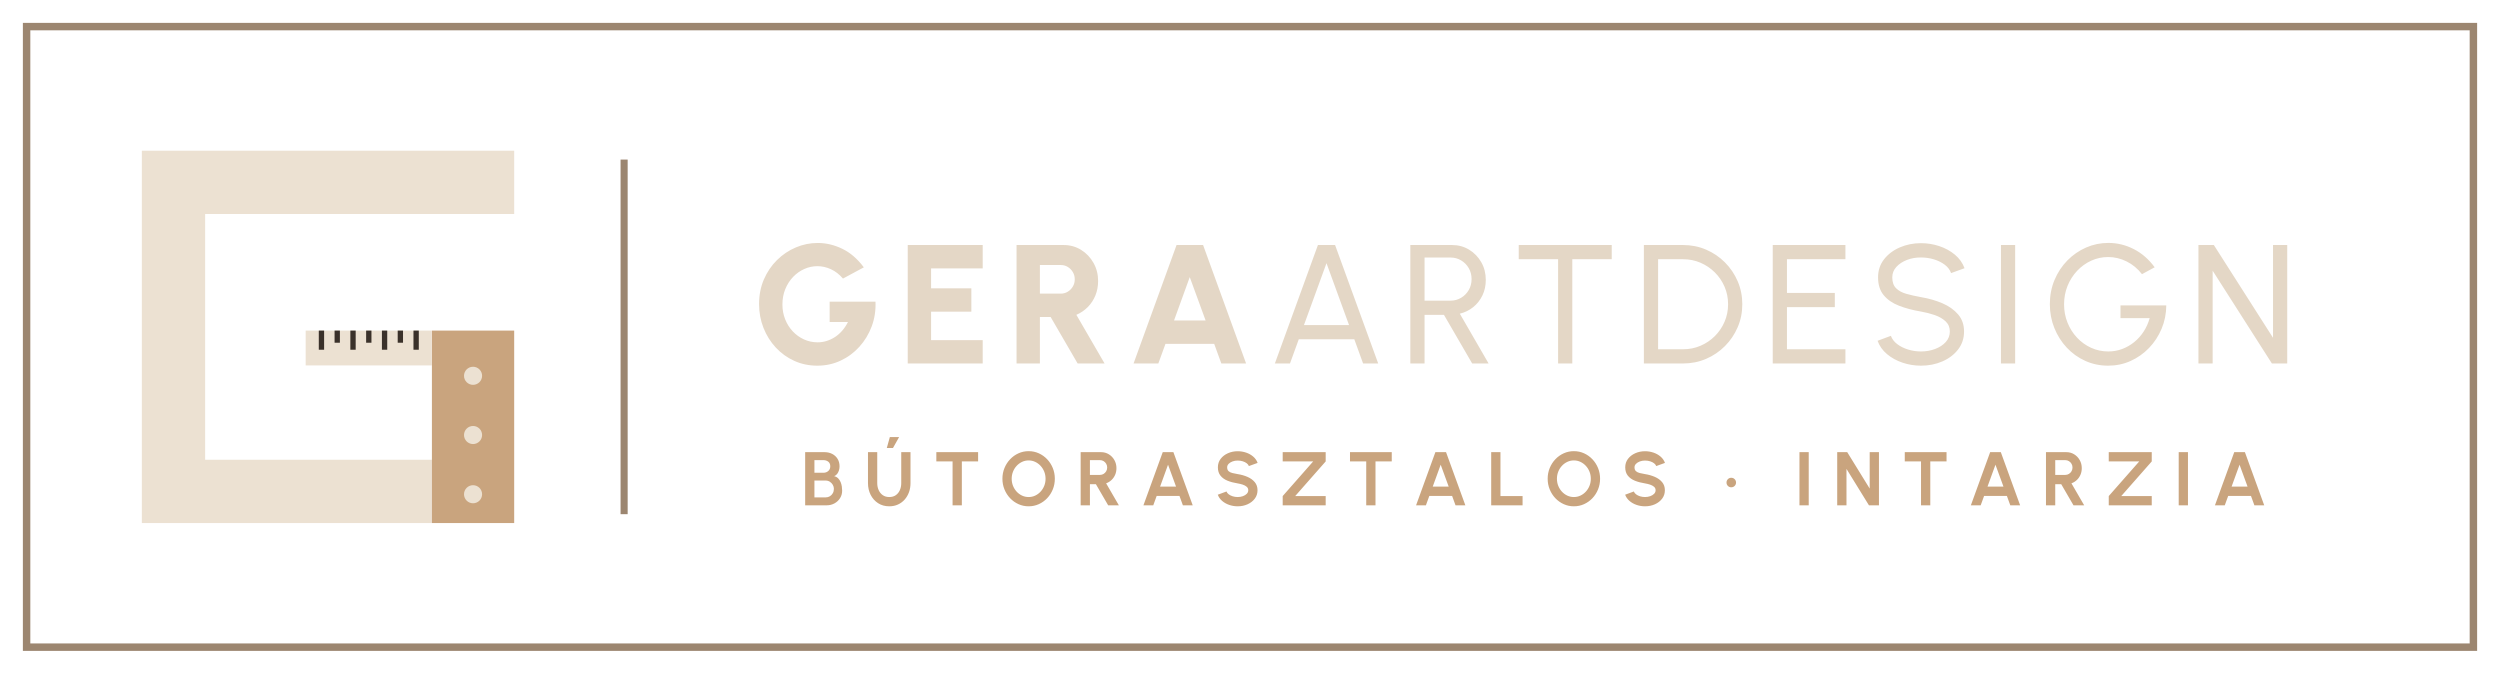
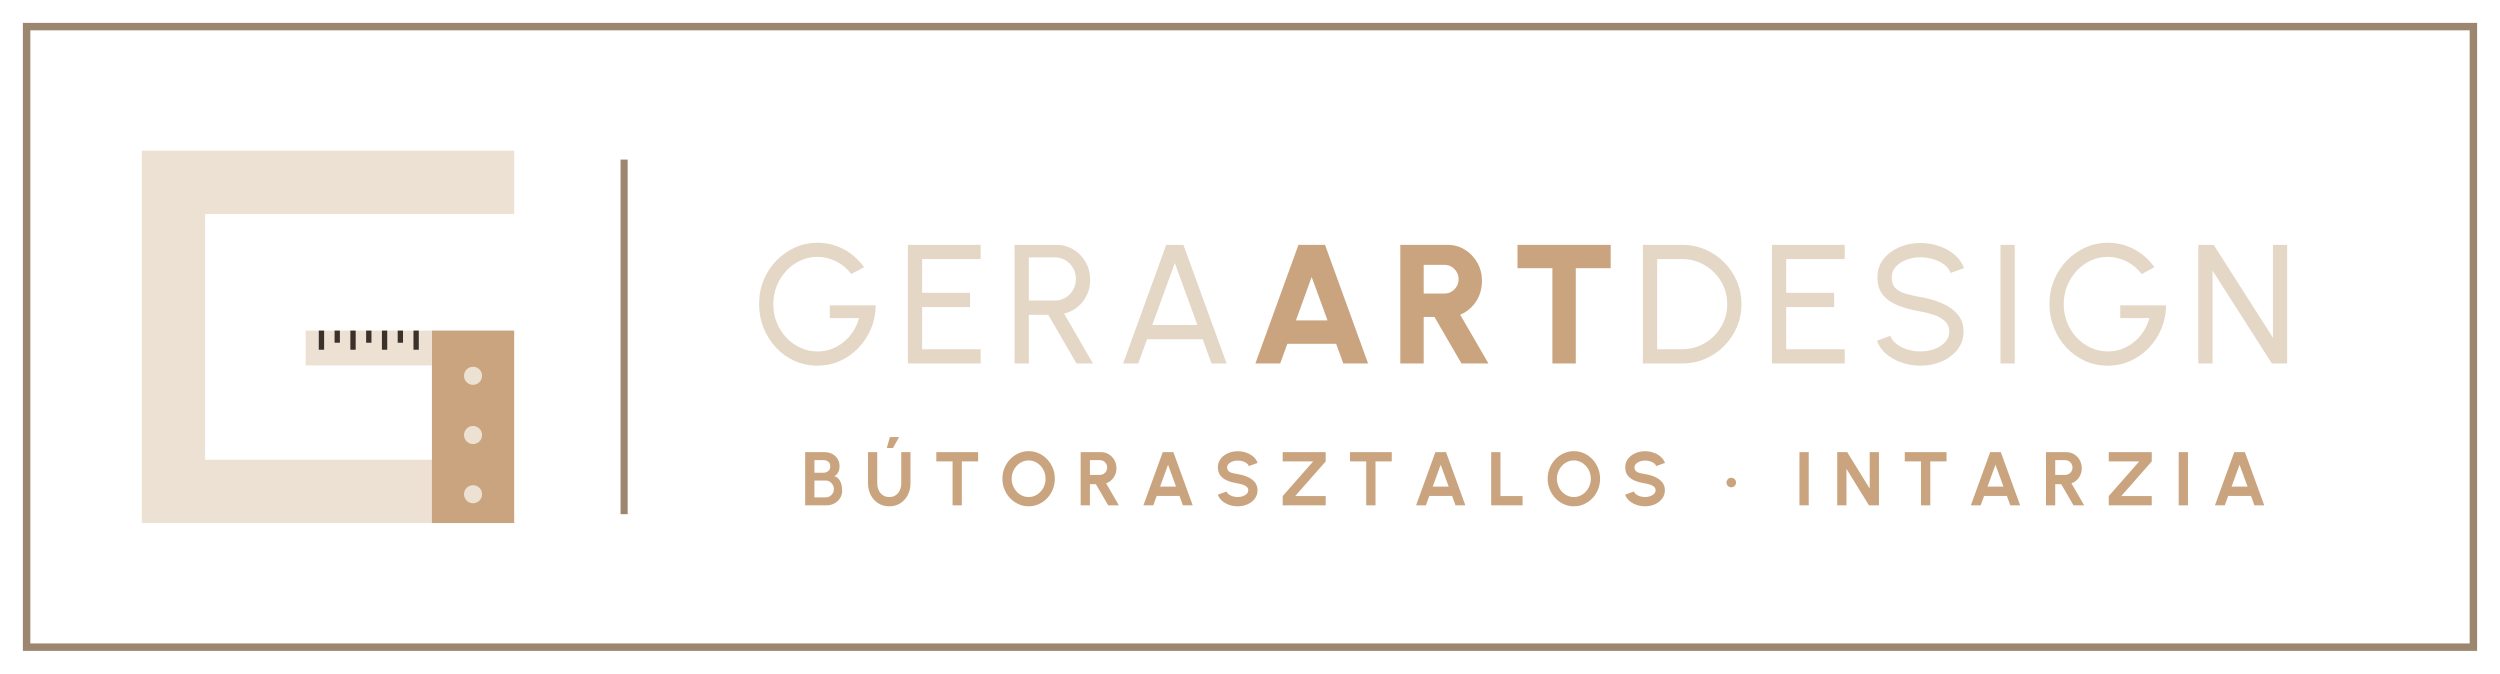
<svg xmlns="http://www.w3.org/2000/svg" viewBox="0 0 282 76" width="282" height="76">
  <rect x="3" y="3" width="276" height="70" fill="none" stroke="#9C8670" stroke-width="0.84" />
  <path d="M58 20.57H19.57V55.43H48.72" fill="none" stroke="#ECE1D2" stroke-width="7.14" />
  <rect x="48.72" y="37.29" width="9.28" height="21.71" fill="#C9A47E" />
  <circle cx="53.36" cy="42.39" r="1.02" fill="#ECE1D2" />
  <circle cx="53.36" cy="49.07" r="1.02" fill="#ECE1D2" />
  <circle cx="53.36" cy="55.75" r="1.02" fill="#ECE1D2" />
  <rect x="34.48" y="37.29" width="14.24" height="3.93" fill="#ECE1D2" />
  <path d="M36.26 37.29v2.16" stroke="#3A312A" stroke-width="0.6" />
  <path d="M38.04 37.29v1.37" stroke="#3A312A" stroke-width="0.6" />
  <path d="M39.82 37.29v2.16" stroke="#3A312A" stroke-width="0.6" />
  <path d="M41.6 37.29v1.37" stroke="#3A312A" stroke-width="0.6" />
  <path d="M43.38 37.29v2.16" stroke="#3A312A" stroke-width="0.6" />
  <path d="M45.16 37.29v1.37" stroke="#3A312A" stroke-width="0.6" />
  <path d="M46.94 37.29v2.16" stroke="#3A312A" stroke-width="0.6" />
  <rect x="70" y="18" width=".8" height="40" fill="#9C8670" />
-   <path d="M92.191 41.248Q90.792 41.248 89.594 40.705Q88.396 40.162 87.507 39.202Q86.618 38.243 86.12 36.984Q85.623 35.725 85.623 34.301Q85.623 32.776 86.168 31.516Q86.713 30.256 87.65 29.332Q88.586 28.408 89.774 27.908Q90.963 27.407 92.242 27.407Q93.657 27.407 95.015 28.066Q96.372 28.725 97.44 30.156L95.087 31.422Q94.477 30.712 93.728 30.368Q92.979 30.024 92.208 30.024Q91.438 30.024 90.728 30.34Q90.017 30.657 89.462 31.236Q88.907 31.814 88.582 32.607Q88.257 33.399 88.257 34.353Q88.257 35.24 88.566 36.016Q88.875 36.793 89.421 37.375Q89.967 37.956 90.686 38.285Q91.406 38.614 92.226 38.614Q92.734 38.614 93.224 38.466Q93.714 38.318 94.163 38.031Q94.612 37.743 94.99 37.314Q95.368 36.884 95.651 36.321H93.584V34.03H98.756Q98.816 35.511 98.328 36.817Q97.839 38.122 96.933 39.12Q96.027 40.119 94.814 40.683Q93.6 41.248 92.191 41.248ZM102.392 41.0V27.638H110.849V30.272H105.026V32.525H109.569V35.159H105.026V38.366H110.849V41.0ZM114.666 41.0V27.638H119.971Q121.064 27.638 121.947 28.186Q122.831 28.735 123.349 29.658Q123.867 30.582 123.867 31.696Q123.867 32.573 123.563 33.322Q123.26 34.071 122.706 34.633Q122.152 35.194 121.413 35.512L124.596 41.0H121.557L118.511 35.755H117.301V41.0ZM117.301 33.121H119.661Q120.092 33.121 120.448 32.902Q120.803 32.683 121.018 32.318Q121.233 31.953 121.233 31.507Q121.233 31.061 121.018 30.696Q120.803 30.331 120.448 30.112Q120.092 29.894 119.661 29.894H117.301ZM132.716 27.638H135.708L140.559 41.0H137.766L136.961 38.786H131.465L130.66 41.0H127.866ZM132.43 36.151H135.994L134.204 31.259Z" fill="#E4D7C6" />
-   <path d="M148.662 27.638H150.597L155.461 41.0H153.757L152.765 38.27H146.502L145.51 41.0H143.806ZM147.087 36.667H152.172L149.628 29.687ZM159.086 41.0V27.638H163.779Q164.853 27.638 165.717 28.164Q166.581 28.69 167.089 29.581Q167.597 30.472 167.597 31.573Q167.597 32.535 167.217 33.325Q166.836 34.116 166.172 34.649Q165.509 35.181 164.667 35.383L167.914 41.0H166.061L162.879 35.516H160.69V41.0ZM160.69 33.913H163.624Q164.274 33.913 164.813 33.591Q165.352 33.27 165.673 32.721Q165.994 32.172 165.994 31.481Q165.994 30.791 165.673 30.242Q165.352 29.693 164.813 29.371Q164.274 29.05 163.624 29.05H160.69ZM181.804 27.638V29.241H177.356V41.0H175.753V29.241H171.313V27.638ZM185.429 41.0V27.638H189.85Q191.234 27.638 192.445 28.158Q193.656 28.678 194.574 29.599Q195.491 30.52 196.011 31.728Q196.531 32.935 196.531 34.319Q196.531 35.703 196.011 36.91Q195.491 38.118 194.574 39.039Q193.656 39.96 192.445 40.48Q191.234 41.0 189.85 41.0ZM187.033 39.397H189.85Q190.899 39.397 191.818 39.002Q192.738 38.608 193.437 37.91Q194.137 37.212 194.532 36.291Q194.928 35.371 194.928 34.319Q194.928 33.267 194.532 32.347Q194.137 31.428 193.434 30.729Q192.731 30.03 191.816 29.636Q190.9 29.241 189.85 29.241H187.033ZM199.965 41.0V27.638H208.164V29.241H201.569V33.04H206.968V34.643H201.569V39.397H208.164V41.0ZM216.687 41.248Q215.608 41.248 214.605 40.91Q213.602 40.572 212.852 39.942Q212.103 39.313 211.791 38.44L213.293 37.881Q213.483 38.417 214.002 38.813Q214.52 39.208 215.227 39.426Q215.933 39.645 216.687 39.645Q217.544 39.645 218.286 39.363Q219.028 39.082 219.484 38.578Q219.941 38.073 219.941 37.391Q219.941 36.698 219.466 36.251Q218.991 35.803 218.244 35.543Q217.498 35.284 216.687 35.144Q215.308 34.911 214.213 34.488Q213.118 34.065 212.482 33.298Q211.846 32.531 211.846 31.287Q211.846 30.115 212.521 29.25Q213.196 28.384 214.3 27.907Q215.405 27.429 216.687 27.429Q217.743 27.429 218.743 27.759Q219.743 28.09 220.504 28.72Q221.266 29.35 221.6 30.256L220.081 30.804Q219.892 30.26 219.373 29.865Q218.855 29.471 218.152 29.257Q217.45 29.044 216.687 29.044Q215.843 29.034 215.104 29.32Q214.366 29.606 213.908 30.111Q213.449 30.615 213.449 31.287Q213.449 32.085 213.877 32.512Q214.304 32.938 215.038 33.145Q215.771 33.353 216.687 33.517Q217.983 33.733 219.091 34.205Q220.198 34.678 220.871 35.462Q221.545 36.246 221.545 37.391Q221.545 38.554 220.871 39.423Q220.197 40.293 219.093 40.77Q217.989 41.248 216.687 41.248ZM225.707 41.0V27.638H227.31V41.0ZM237.798 41.248Q236.418 41.248 235.221 40.708Q234.023 40.168 233.127 39.209Q232.232 38.25 231.728 36.994Q231.223 35.738 231.223 34.308Q231.223 32.834 231.753 31.574Q232.282 30.314 233.202 29.377Q234.123 28.441 235.311 27.921Q236.499 27.401 237.824 27.401Q239.335 27.401 240.702 28.105Q242.07 28.809 243.047 30.15L241.615 30.926Q240.884 29.984 239.877 29.488Q238.87 28.993 237.809 28.993Q236.794 28.993 235.894 29.403Q234.993 29.813 234.303 30.546Q233.613 31.279 233.22 32.246Q232.827 33.212 232.827 34.333Q232.827 35.433 233.216 36.396Q233.606 37.36 234.291 38.09Q234.975 38.82 235.881 39.232Q236.787 39.645 237.82 39.645Q238.637 39.645 239.379 39.368Q240.12 39.091 240.743 38.585Q241.366 38.078 241.811 37.391Q242.257 36.704 242.482 35.883H239.191V34.449H244.357Q244.346 35.853 243.829 37.084Q243.311 38.316 242.409 39.253Q241.506 40.189 240.328 40.719Q239.149 41.248 237.798 41.248ZM247.984 41.0V27.638H249.722L256.396 38.103V27.638H257.999V41.0H256.269L249.587 30.535V41.0Z" fill="#E4D7C6" />
+   <path d="M92.209 41.249Q90.828 41.249 89.628 40.708Q88.428 40.167 87.532 39.206Q86.635 38.245 86.13 36.988Q85.625 35.73 85.625 34.298Q85.625 32.822 86.155 31.56Q86.685 30.299 87.607 29.36Q88.528 28.422 89.718 27.902Q90.908 27.381 92.235 27.381Q93.749 27.381 95.118 28.086Q96.487 28.791 97.466 30.134L96.032 30.911Q95.299 29.967 94.291 29.471Q93.282 28.975 92.22 28.975Q91.204 28.975 90.302 29.386Q89.4 29.797 88.709 30.531Q88.018 31.265 87.624 32.233Q87.231 33.201 87.231 34.324Q87.231 35.425 87.621 36.39Q88.011 37.354 88.697 38.085Q89.382 38.816 90.29 39.23Q91.197 39.643 92.232 39.643Q93.05 39.643 93.792 39.366Q94.535 39.088 95.159 38.581Q95.783 38.074 96.229 37.386Q96.675 36.698 96.9 35.876H93.605V34.439H98.777Q98.767 35.845 98.249 37.079Q97.731 38.312 96.827 39.25Q95.923 40.188 94.742 40.718Q93.562 41.249 92.209 41.249ZM102.41 41.0V27.618H110.62V29.224H104.015V33.028H109.423V34.634H104.015V39.394H110.62V41.0ZM114.444 41.0V27.618H119.143Q120.218 27.618 121.084 28.145Q121.949 28.672 122.458 29.564Q122.967 30.457 122.967 31.559Q122.967 32.522 122.586 33.314Q122.204 34.106 121.54 34.639Q120.875 35.173 120.032 35.375L123.285 41.0H121.428L118.242 35.508H116.05V41.0ZM116.05 33.903H118.988Q119.638 33.903 120.179 33.58Q120.719 33.258 121.04 32.709Q121.361 32.159 121.361 31.467Q121.361 30.776 121.04 30.226Q120.719 29.676 120.179 29.354Q119.638 29.032 118.988 29.032H116.05ZM131.552 27.618H133.489L138.361 41.0H136.654L135.66 38.266H129.388L128.395 41.0H126.688ZM129.975 36.66H135.066L132.519 29.67Z" fill="#E4D7C6" />
+   <path d="M146.466 27.618H149.462L154.32 41.0H151.523L150.717 38.782H145.212L144.406 41.0H141.609ZM146.179 36.144H149.748L147.956 31.245ZM157.954 41.0V27.618H163.266Q164.361 27.618 165.245 28.168Q166.13 28.717 166.649 29.642Q167.168 30.566 167.168 31.682Q167.168 32.561 166.864 33.311Q166.56 34.061 166.005 34.623Q165.45 35.186 164.71 35.504L167.898 41.0H164.855L161.804 35.747H160.592V41.0ZM160.592 33.109H162.956Q163.387 33.109 163.744 32.89Q164.1 32.671 164.315 32.305Q164.53 31.94 164.53 31.493Q164.53 31.047 164.315 30.681Q164.1 30.315 163.744 30.096Q163.387 29.877 162.956 29.877H160.592ZM181.686 27.618V30.256H177.748V41.0H175.11V30.256H171.173V27.618Z" fill="#C9A47E" />
+   <path d="M185.32 41.0V27.618H189.747Q191.133 27.618 192.346 28.139Q193.559 28.66 194.478 29.582Q195.396 30.505 195.917 31.714Q196.438 32.923 196.438 34.309Q196.438 35.695 195.917 36.904Q195.396 38.113 194.478 39.036Q193.559 39.958 192.346 40.479Q191.133 41.0 189.747 41.0ZM186.926 39.394H189.747Q190.797 39.394 191.718 38.999Q192.639 38.604 193.34 37.905Q194.041 37.206 194.436 36.284Q194.832 35.363 194.832 34.309Q194.832 33.255 194.436 32.335Q194.041 31.414 193.337 30.714Q192.633 30.014 191.716 29.619Q190.799 29.224 189.747 29.224H186.926ZM199.877 41.0V27.618H208.088V29.224H201.483V33.028H206.891V34.634H201.483V39.394H208.088V41.0ZM216.624 41.249Q215.543 41.249 214.539 40.91Q213.534 40.571 212.783 39.941Q212.033 39.31 211.72 38.436L213.225 37.876Q213.415 38.413 213.934 38.81Q214.453 39.206 215.161 39.424Q215.869 39.643 216.624 39.643Q217.481 39.643 218.224 39.361Q218.968 39.079 219.425 38.574Q219.882 38.069 219.882 37.385Q219.882 36.692 219.407 36.244Q218.931 35.796 218.183 35.535Q217.435 35.275 216.624 35.136Q215.242 34.902 214.145 34.478Q213.049 34.055 212.412 33.287Q211.775 32.519 211.775 31.272Q211.775 30.099 212.451 29.232Q213.127 28.366 214.233 27.887Q215.339 27.409 216.624 27.409Q217.681 27.409 218.682 27.74Q219.684 28.071 220.446 28.702Q221.209 29.333 221.543 30.24L220.023 30.789Q219.833 30.244 219.314 29.849Q218.795 29.454 218.091 29.24Q217.387 29.026 216.624 29.026Q215.778 29.017 215.039 29.303Q214.299 29.589 213.84 30.095Q213.381 30.6 213.381 31.272Q213.381 32.072 213.809 32.499Q214.237 32.926 214.972 33.134Q215.706 33.341 216.624 33.506Q217.921 33.723 219.031 34.195Q220.14 34.668 220.814 35.454Q221.488 36.239 221.488 37.385Q221.488 38.551 220.813 39.421Q220.138 40.292 219.033 40.77Q217.928 41.249 216.624 41.249ZM225.656 41.0V27.618H227.262V41.0ZM237.765 41.249Q236.384 41.249 235.184 40.708Q233.985 40.167 233.088 39.206Q232.191 38.245 231.686 36.988Q231.181 35.73 231.181 34.298Q231.181 32.822 231.711 31.56Q232.241 30.299 233.163 29.36Q234.085 28.422 235.275 27.902Q236.465 27.381 237.791 27.381Q239.305 27.381 240.674 28.086Q242.043 28.791 243.022 30.134L241.589 30.911Q240.856 29.967 239.847 29.471Q238.839 28.975 237.777 28.975Q236.76 28.975 235.858 29.386Q234.957 29.797 234.265 30.531Q233.574 31.265 233.18 32.233Q232.787 33.201 232.787 34.324Q232.787 35.425 233.177 36.39Q233.567 37.354 234.253 38.085Q234.939 38.816 235.846 39.23Q236.753 39.643 237.788 39.643Q238.606 39.643 239.348 39.366Q240.091 39.088 240.715 38.581Q241.339 38.074 241.785 37.386Q242.231 36.698 242.456 35.876H239.161V34.439H244.334Q244.323 35.845 243.805 37.079Q243.287 38.312 242.383 39.25Q241.479 40.188 240.299 40.718Q239.119 41.249 237.765 41.249ZM247.966 41.0V27.618H249.706L256.39 38.098V27.618H257.996V41.0H256.264L249.572 30.52V41.0Z" fill="#E4D7C6" />
  <path d="M90.822 57.0V51.003H93.007Q93.48 51.003 93.865 51.197Q94.249 51.392 94.475 51.753Q94.701 52.114 94.701 52.61Q94.701 52.828 94.636 53.05Q94.57 53.272 94.437 53.45Q94.304 53.627 94.094 53.712Q94.374 53.781 94.55 53.963Q94.726 54.144 94.824 54.385Q94.921 54.625 94.958 54.876Q94.995 55.128 94.995 55.344Q94.995 55.816 94.759 56.19Q94.524 56.565 94.127 56.782Q93.731 57.0 93.251 57.0ZM91.867 56.105H93.145Q93.399 56.105 93.607 55.98Q93.814 55.855 93.939 55.636Q94.063 55.418 94.063 55.14Q94.063 54.901 93.939 54.687Q93.814 54.473 93.607 54.34Q93.399 54.207 93.145 54.207H91.867ZM91.867 53.327H92.889Q93.204 53.327 93.43 53.129Q93.655 52.931 93.655 52.603Q93.655 52.256 93.43 52.079Q93.204 51.903 92.889 51.903H91.867ZM100.309 57.111Q99.589 57.111 99.049 56.76Q98.508 56.409 98.208 55.816Q97.908 55.222 97.908 54.498V51.003H98.953V54.498Q98.953 54.927 99.113 55.284Q99.272 55.64 99.576 55.853Q99.879 56.066 100.309 56.066Q100.747 56.066 101.048 55.854Q101.349 55.642 101.504 55.285Q101.66 54.928 101.66 54.498V51.003H102.705V54.498Q102.705 55.042 102.535 55.516Q102.364 55.989 102.047 56.349Q101.729 56.709 101.289 56.91Q100.849 57.111 100.309 57.111ZM100.033 50.531 100.375 49.298H101.421L100.73 50.531ZM110.33 51.003V52.048H108.496V57.0H107.451V52.048H105.619V51.003ZM116.029 57.111Q115.42 57.111 114.885 56.869Q114.349 56.627 113.942 56.199Q113.535 55.771 113.304 55.207Q113.073 54.644 113.073 54.001Q113.073 53.359 113.304 52.795Q113.535 52.232 113.942 51.804Q114.349 51.375 114.885 51.133Q115.42 50.891 116.029 50.891Q116.641 50.891 117.177 51.133Q117.712 51.375 118.119 51.804Q118.526 52.232 118.755 52.795Q118.985 53.359 118.985 54.001Q118.985 54.644 118.755 55.207Q118.526 55.771 118.119 56.199Q117.712 56.627 117.177 56.869Q116.641 57.111 116.029 57.111ZM116.029 56.066Q116.424 56.066 116.769 55.903Q117.115 55.74 117.378 55.456Q117.642 55.171 117.791 54.798Q117.939 54.425 117.939 54.001Q117.939 53.576 117.79 53.202Q117.64 52.828 117.377 52.545Q117.113 52.261 116.768 52.099Q116.422 51.936 116.029 51.936Q115.633 51.936 115.288 52.099Q114.943 52.262 114.679 52.547Q114.415 52.831 114.267 53.204Q114.118 53.578 114.118 54.001Q114.118 54.428 114.267 54.801Q114.417 55.174 114.68 55.459Q114.944 55.743 115.29 55.905Q115.635 56.066 116.029 56.066ZM121.898 57.0V51.003H124.197Q124.685 51.003 125.079 51.246Q125.473 51.489 125.704 51.899Q125.935 52.309 125.935 52.808Q125.935 53.213 125.789 53.554Q125.642 53.896 125.379 54.144Q125.116 54.392 124.771 54.52L126.208 57.0H125.002L123.616 54.614H122.943V57.0ZM122.943 53.569H124.079Q124.301 53.569 124.485 53.457Q124.669 53.345 124.78 53.157Q124.89 52.968 124.89 52.736Q124.89 52.503 124.78 52.315Q124.669 52.126 124.485 52.015Q124.301 51.903 124.079 51.903H122.943ZM131.157 51.003H132.359L134.538 57.0H133.429L133.043 55.938H130.474L130.088 57.0H128.979ZM130.857 54.892H132.659L131.755 52.419ZM139.611 57.111Q139.115 57.111 138.657 56.954Q138.2 56.798 137.858 56.504Q137.515 56.21 137.367 55.802L138.348 55.439Q138.409 55.613 138.593 55.755Q138.777 55.897 139.042 55.981Q139.307 56.066 139.611 56.066Q139.922 56.066 140.194 55.969Q140.466 55.873 140.635 55.7Q140.803 55.528 140.803 55.297Q140.803 55.061 140.628 54.908Q140.452 54.755 140.178 54.665Q139.904 54.575 139.611 54.528Q138.974 54.43 138.468 54.225Q137.962 54.019 137.67 53.654Q137.377 53.288 137.377 52.714Q137.377 52.167 137.688 51.76Q137.999 51.352 138.509 51.125Q139.019 50.899 139.611 50.899Q140.103 50.899 140.561 51.054Q141.019 51.209 141.364 51.505Q141.709 51.8 141.859 52.216L140.874 52.572Q140.813 52.397 140.63 52.257Q140.446 52.116 140.181 52.034Q139.917 51.951 139.611 51.951Q139.307 51.947 139.036 52.046Q138.765 52.144 138.594 52.317Q138.423 52.489 138.423 52.714Q138.423 52.999 138.583 53.145Q138.743 53.292 139.012 53.358Q139.281 53.425 139.611 53.479Q140.213 53.572 140.723 53.795Q141.232 54.018 141.54 54.389Q141.848 54.76 141.848 55.297Q141.848 55.841 141.539 56.25Q141.229 56.658 140.721 56.885Q140.212 57.111 139.611 57.111ZM144.688 57.0V55.955L148.126 52.048H144.688V51.003H149.537V52.048L146.099 55.955H149.537V57.0ZM156.99 51.003V52.048H155.156V57.0H154.111V52.048H152.279V51.003ZM161.911 51.003H163.113L165.292 57.0H164.183L163.797 55.938H161.228L160.842 57.0H159.733ZM161.611 54.892H163.413L162.509 52.419ZM168.207 57.0V51.003H169.252V55.955H171.747V57.0ZM177.533 57.111Q176.924 57.111 176.389 56.869Q175.853 56.627 175.446 56.199Q175.039 55.771 174.808 55.207Q174.577 54.644 174.577 54.001Q174.577 53.359 174.808 52.795Q175.039 52.232 175.446 51.804Q175.853 51.375 176.389 51.133Q176.924 50.891 177.533 50.891Q178.145 50.891 178.681 51.133Q179.216 51.375 179.623 51.804Q180.03 52.232 180.259 52.795Q180.489 53.359 180.489 54.001Q180.489 54.644 180.259 55.207Q180.03 55.771 179.623 56.199Q179.216 56.627 178.681 56.869Q178.145 57.111 177.533 57.111ZM177.533 56.066Q177.928 56.066 178.273 55.903Q178.619 55.74 178.882 55.456Q179.146 55.171 179.295 54.798Q179.443 54.425 179.443 54.001Q179.443 53.576 179.294 53.202Q179.144 52.828 178.881 52.545Q178.617 52.261 178.272 52.099Q177.926 51.936 177.533 51.936Q177.137 51.936 176.792 52.099Q176.446 52.262 176.183 52.547Q175.919 52.831 175.771 53.204Q175.622 53.578 175.622 54.001Q175.622 54.428 175.771 54.801Q175.921 55.174 176.184 55.459Q176.448 55.743 176.793 55.905Q177.139 56.066 177.533 56.066ZM185.56 57.111Q185.064 57.111 184.607 56.954Q184.149 56.798 183.807 56.504Q183.464 56.21 183.316 55.802L184.298 55.439Q184.358 55.613 184.542 55.755Q184.726 55.897 184.991 55.981Q185.257 56.066 185.56 56.066Q185.871 56.066 186.144 55.969Q186.416 55.873 186.584 55.7Q186.752 55.528 186.752 55.297Q186.752 55.061 186.577 54.908Q186.401 54.755 186.127 54.665Q185.853 54.575 185.56 54.528Q184.923 54.43 184.417 54.225Q183.911 54.019 183.619 53.654Q183.326 53.288 183.326 52.714Q183.326 52.167 183.637 51.76Q183.948 51.352 184.458 51.125Q184.968 50.899 185.56 50.899Q186.052 50.899 186.511 51.054Q186.969 51.209 187.313 51.505Q187.658 51.8 187.808 52.216L186.823 52.572Q186.763 52.397 186.579 52.257Q186.395 52.116 186.13 52.034Q185.866 51.951 185.56 51.951Q185.257 51.947 184.985 52.046Q184.714 52.144 184.543 52.317Q184.372 52.489 184.372 52.714Q184.372 52.999 184.532 53.145Q184.692 53.292 184.961 53.358Q185.231 53.425 185.56 53.479Q186.162 53.572 186.672 53.795Q187.181 54.018 187.489 54.389Q187.798 54.76 187.798 55.297Q187.798 55.841 187.488 56.25Q187.178 56.658 186.67 56.885Q186.161 57.111 185.56 57.111ZM195.286 54.967Q195.061 54.967 194.905 54.811Q194.75 54.655 194.75 54.428Q194.75 54.208 194.905 54.05Q195.061 53.892 195.286 53.892Q195.509 53.892 195.667 54.05Q195.825 54.208 195.825 54.428Q195.825 54.655 195.667 54.811Q195.509 54.967 195.286 54.967ZM202.979 57.0V51.003H204.024V57.0ZM207.237 57.0V51.003H208.367L210.901 55.111V51.003H211.946V57.0H210.818L208.283 52.891V57.0ZM219.569 51.003V52.048H217.736V57.0H216.69V52.048H214.858V51.003ZM224.49 51.003H225.692L227.871 57.0H226.762L226.376 55.938H223.807L223.421 57.0H222.312ZM224.19 54.892H225.992L225.088 52.419ZM230.786 57.0V51.003H233.085Q233.573 51.003 233.967 51.246Q234.361 51.489 234.592 51.899Q234.824 52.309 234.824 52.808Q234.824 53.213 234.677 53.554Q234.531 53.896 234.267 54.144Q234.004 54.392 233.659 54.52L235.096 57.0H233.89L232.505 54.614H231.831V57.0ZM231.831 53.569H232.967Q233.189 53.569 233.373 53.457Q233.558 53.345 233.668 53.157Q233.778 52.968 233.778 52.736Q233.778 52.503 233.668 52.315Q233.558 52.126 233.373 52.015Q233.189 51.903 232.967 51.903H231.831ZM237.867 57.0V55.955L241.306 52.048H237.867V51.003H242.717V52.048L239.278 55.955H242.717V57.0ZM245.758 57.0V51.003H246.803V57.0ZM252.023 51.003H253.225L255.404 57.0H254.295L253.909 55.938H251.34L250.954 57.0H249.845ZM251.723 54.892H253.525L252.621 52.419Z" fill="#C9A47E" />
</svg>
